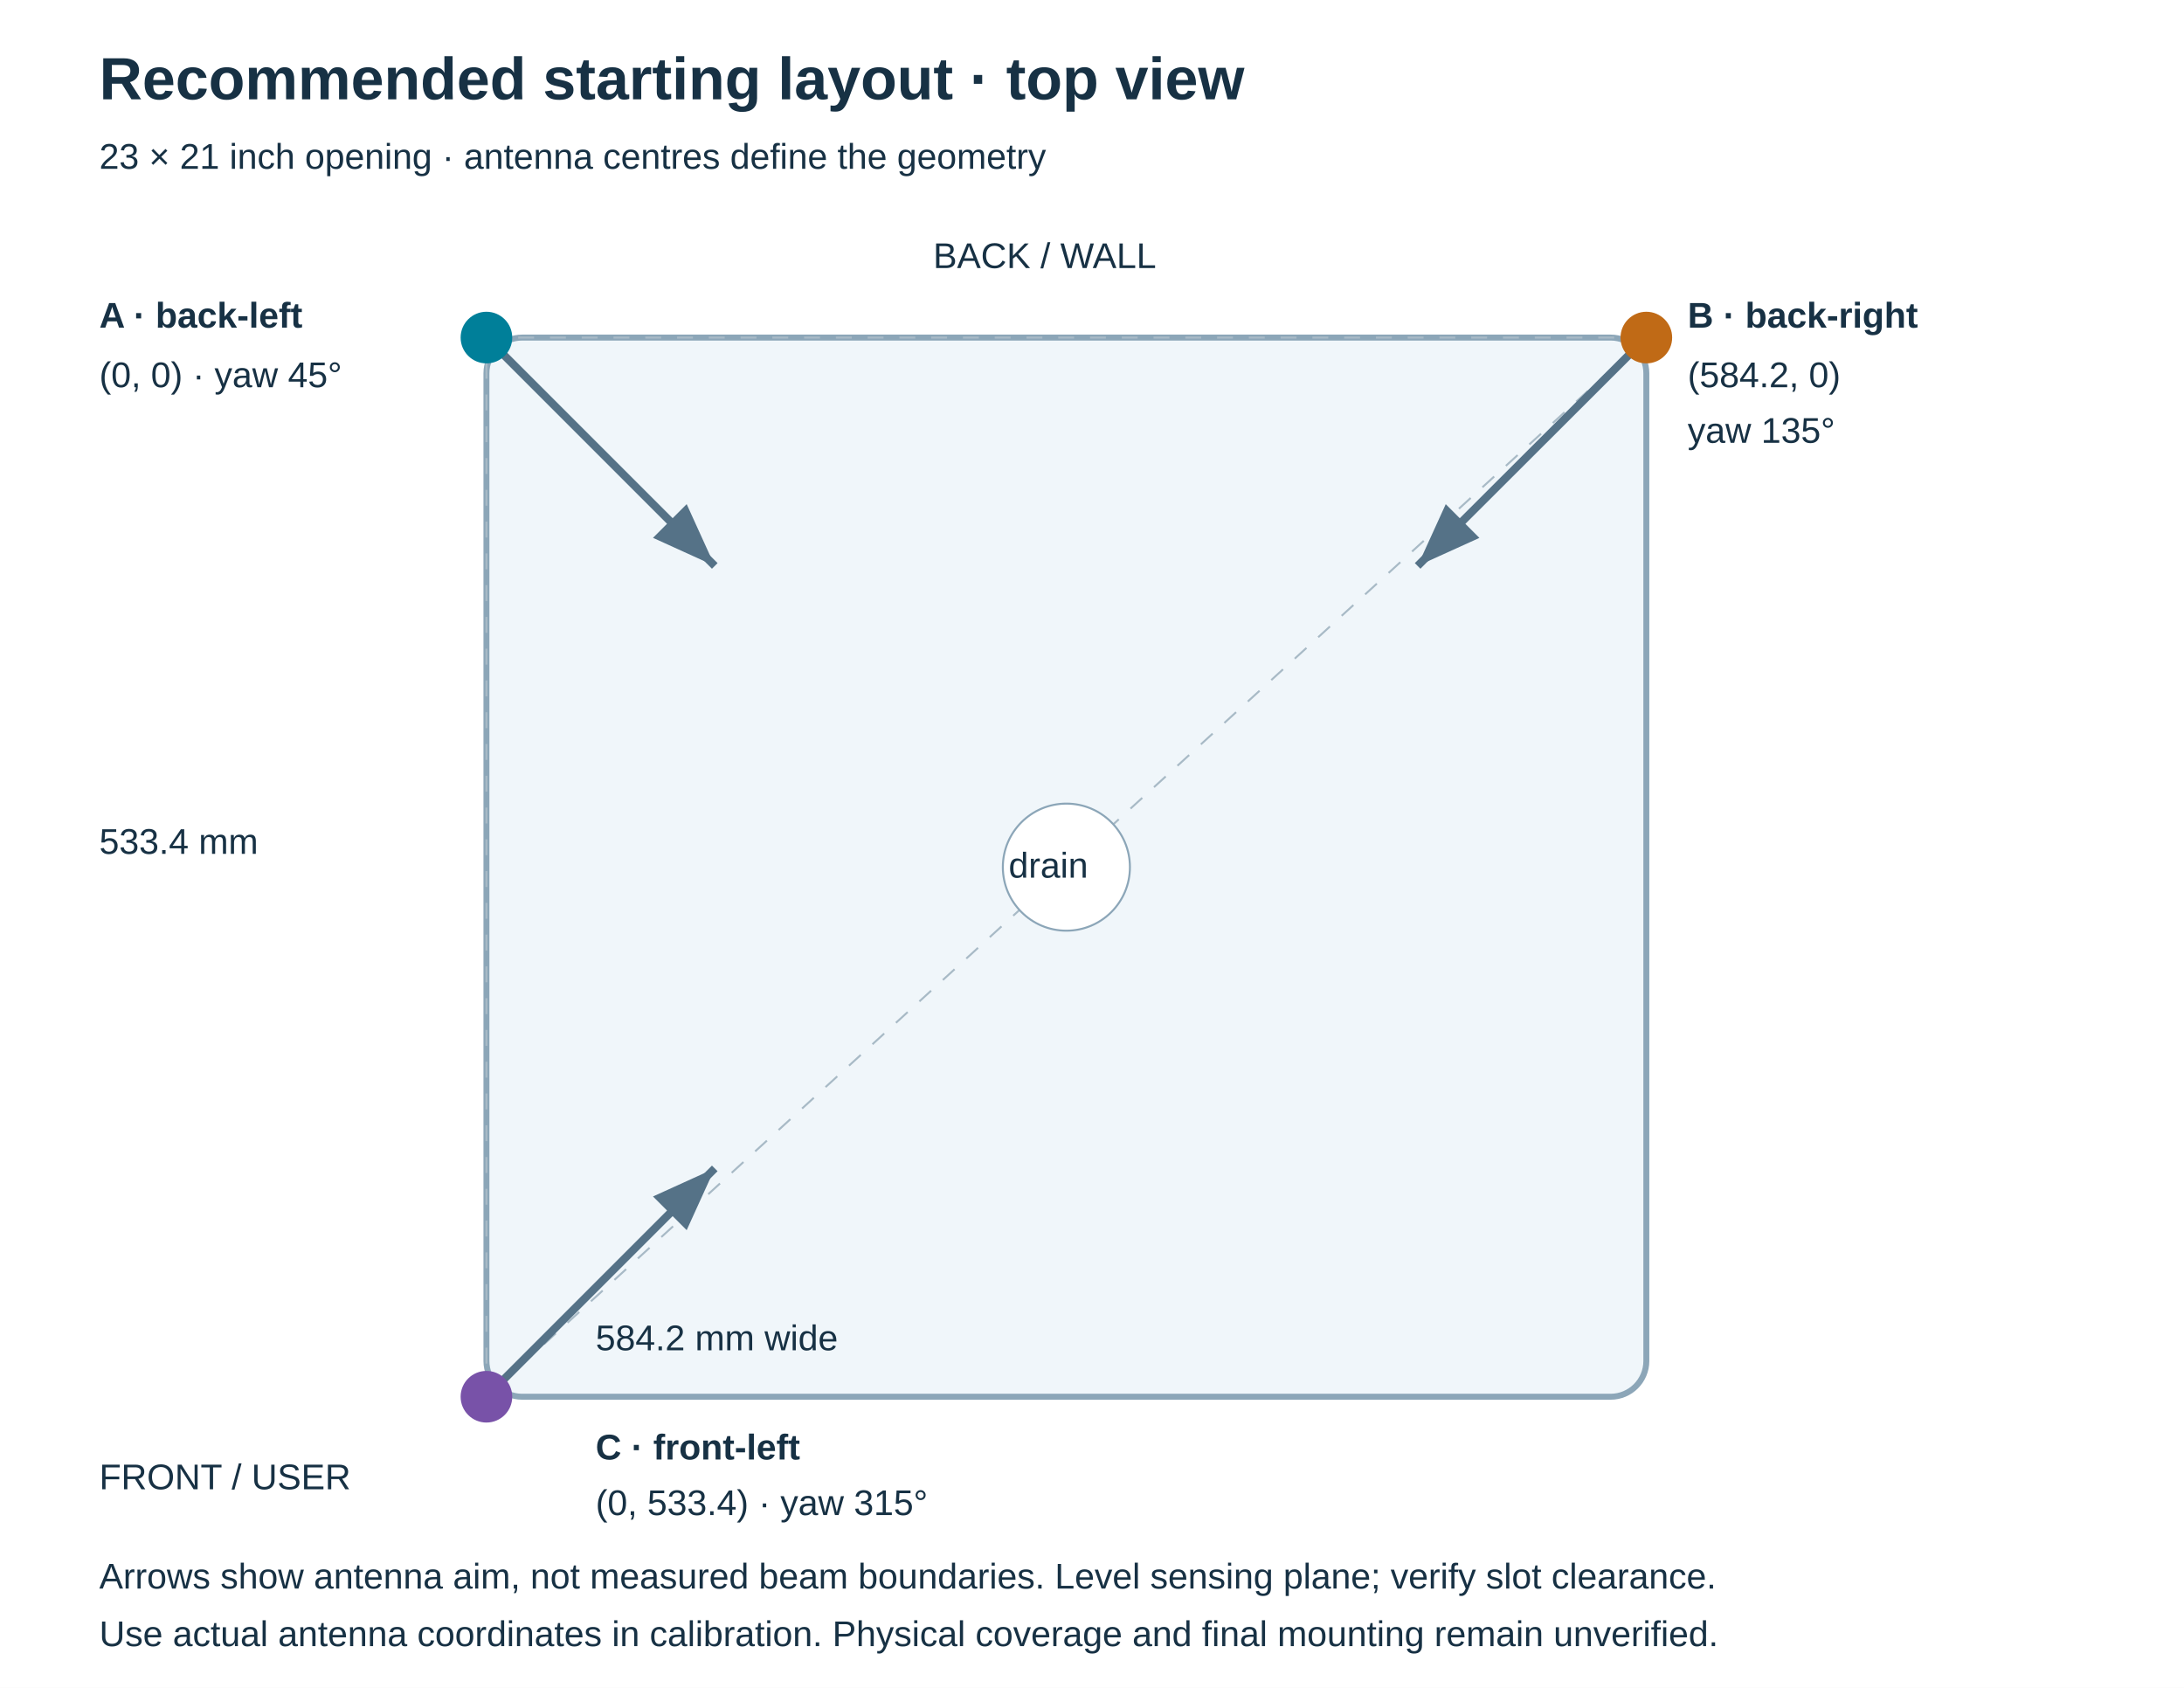
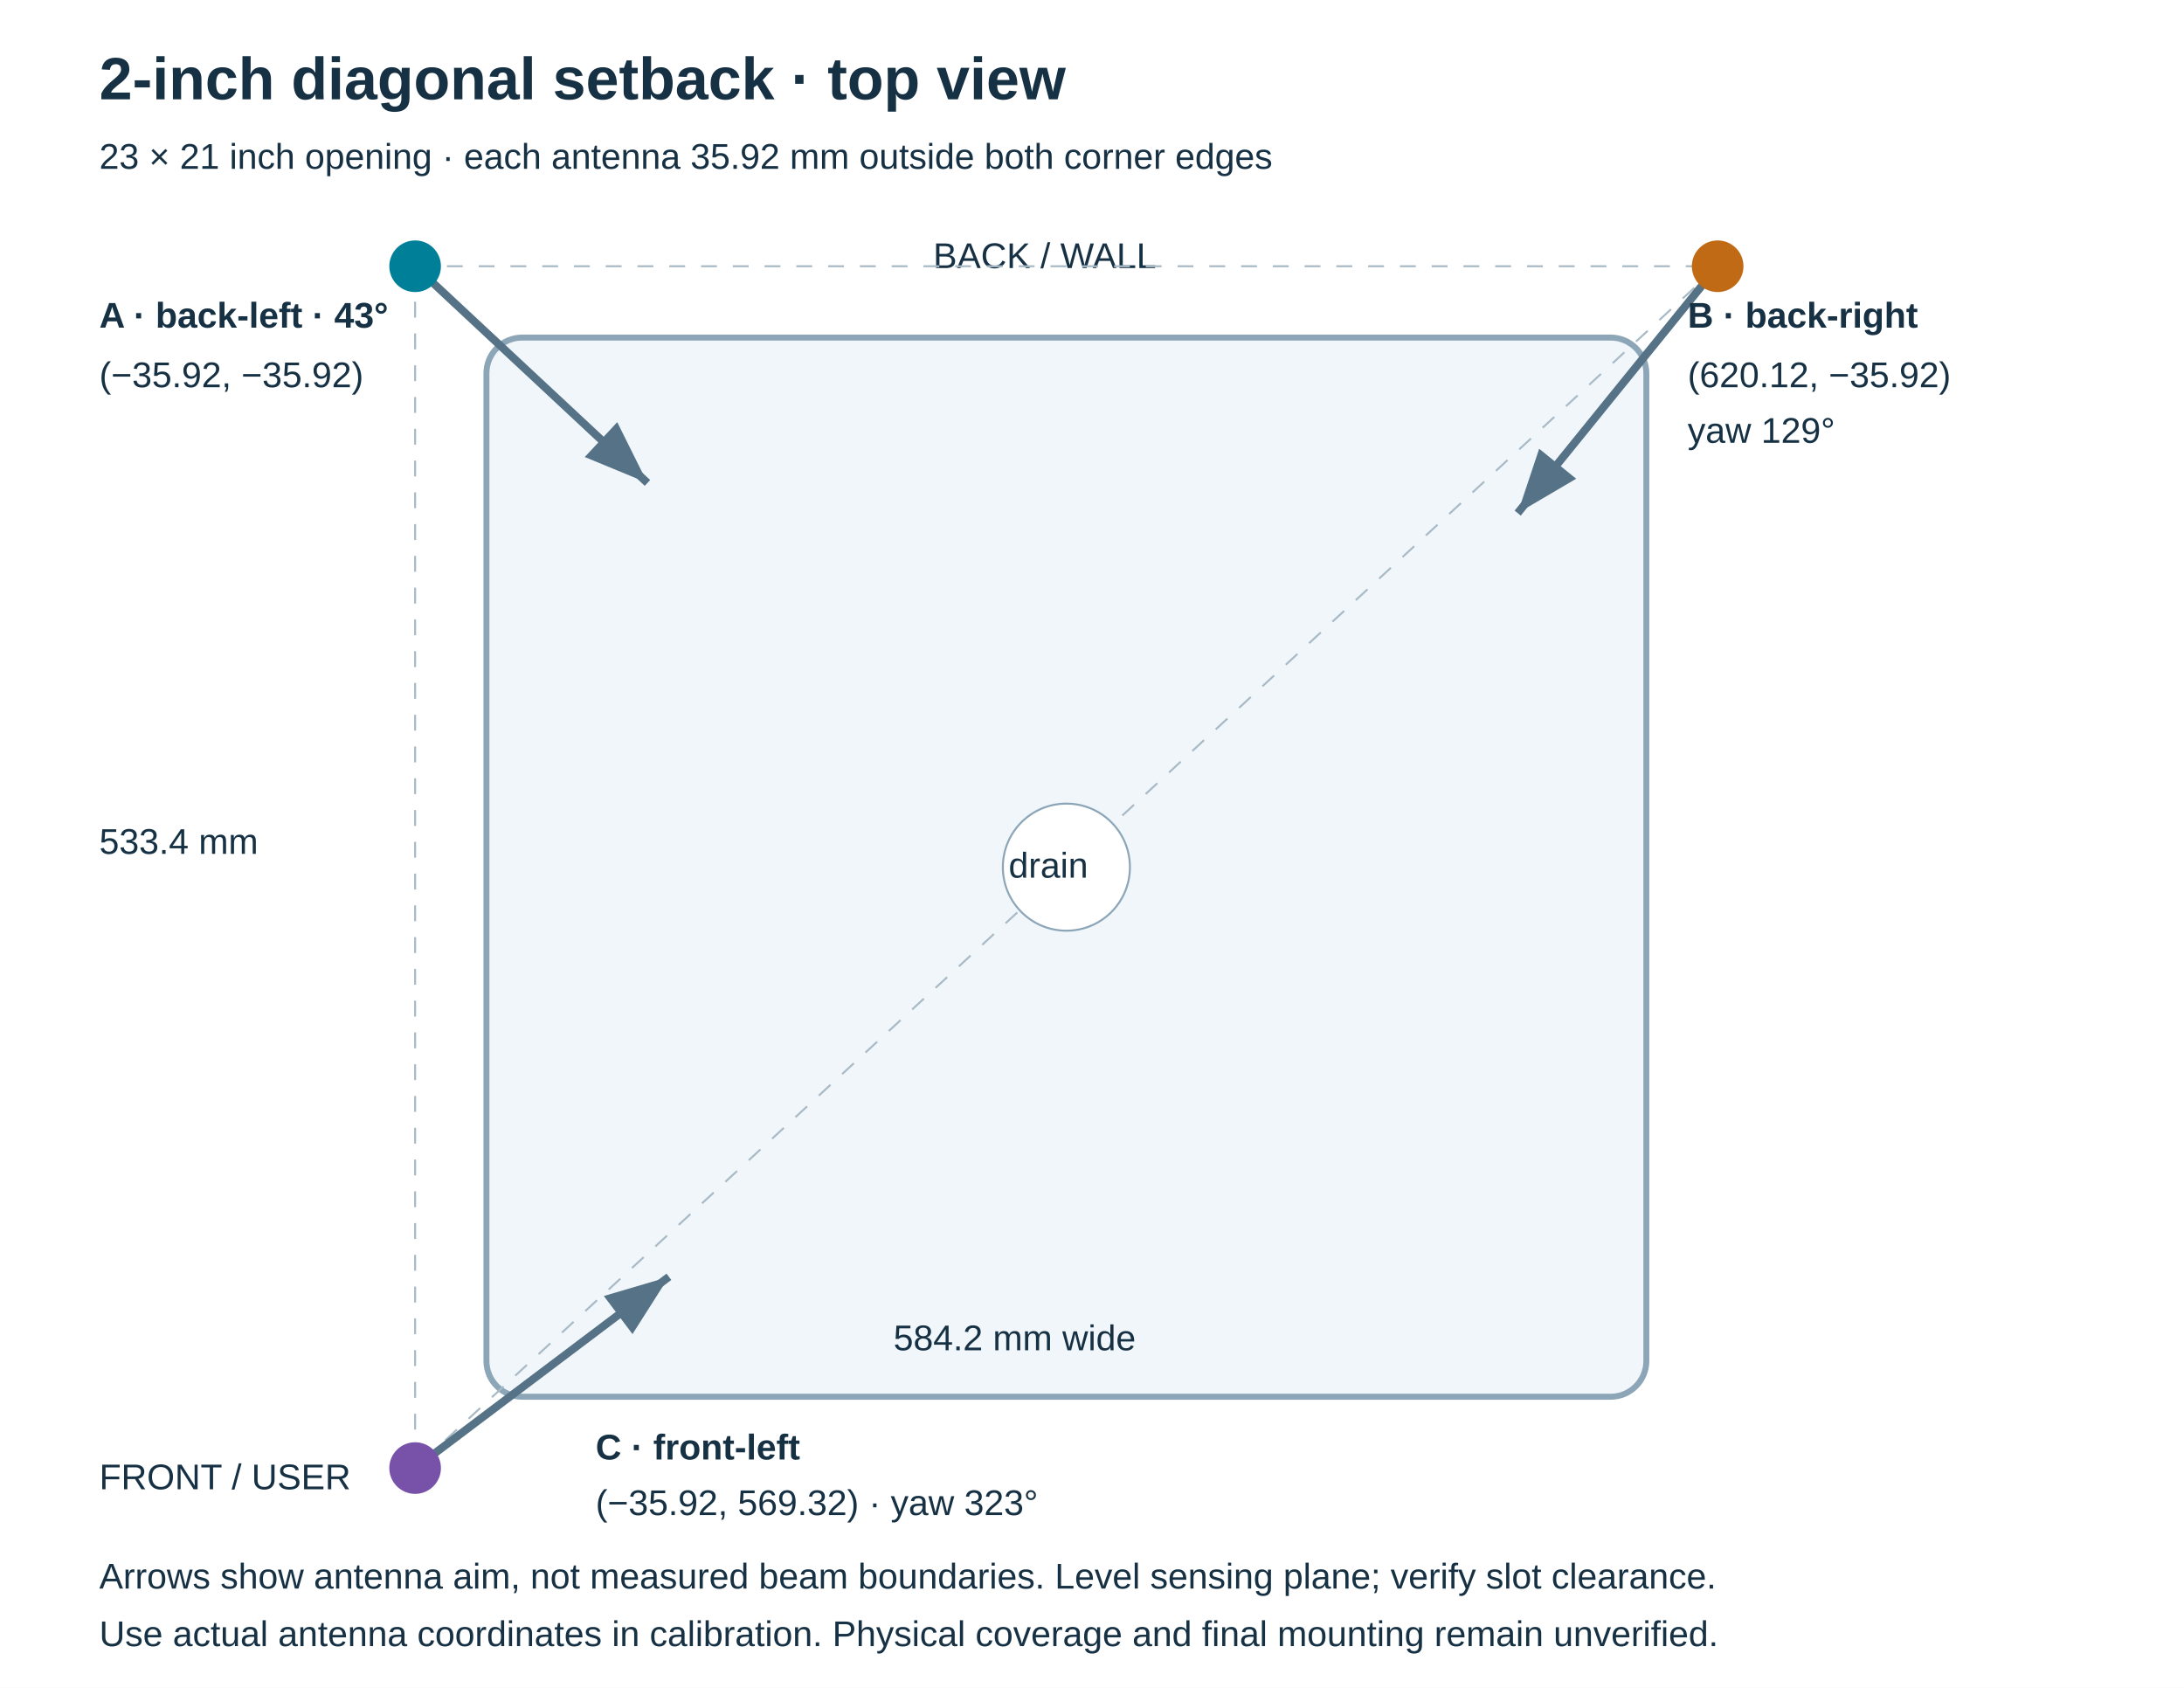
<svg xmlns="http://www.w3.org/2000/svg" width="1100" height="850" viewBox="0 0 1100 850" role="img" aria-label="Three sensor placement around sink">
  <defs>
    <marker id="a" markerWidth="10" markerHeight="10" refX="8" refY="3" orient="auto">
      <path d="M0 0 L8 3 L0 6" fill="#557287" />
    </marker>
  </defs>
  <style>text{font-family:Arial,sans-serif;fill:#173144;font-size:18px}.title{font-size:30px;font-weight:bold}</style>
  <rect width="1100" height="850" fill="white" />
-   <text x="50" y="50" class="title">Recommended starting layout · top view</text>
-   <text x="50" y="85">23 × 21 inch opening · antenna centres define the geometry</text>
+   <text x="50" y="50" class="title">2-inch diagonal setback · top view</text>
+   <text x="50" y="85">23 × 21 inch opening · each antenna 35.92 mm outside both corner edges</text>
  <text x="470" y="135">BACK / WALL</text>
  <rect x="245" y="170" width="584.2" height="533.4" rx="18" fill="#f0f6fa" stroke="#8ca6b8" stroke-width="3" />
-   <path d="M245 170 L829.2 170 L245 703.4 Z" fill="none" stroke="#a8bac6" stroke-dasharray="8 8" />
+   <path d="M209.08 134.08 L865.12 134.08 L209.08 739.32 Z" fill="none" stroke="#a8bac6" stroke-dasharray="8 8" />
  <circle cx="537.1" cy="436.7" r="32" fill="#fff" stroke="#8ca6b8" />
  <text x="508" y="442">drain</text>
-   <path d="M245 170 L360 285" fill="none" stroke="#557287" stroke-width="4" marker-end="url(#a)" />
-   <path d="M829.2 170 L714 285" fill="none" stroke="#557287" stroke-width="4" marker-end="url(#a)" />
-   <path d="M245 703.4 L360 588.4" fill="none" stroke="#557287" stroke-width="4" marker-end="url(#a)" />
-   <circle cx="245" cy="170" r="13" fill="#007f99" />
-   <circle cx="829.2" cy="170" r="13" fill="#c06a16" />
-   <circle cx="245" cy="703.4" r="13" fill="#7852a8" />
-   <text x="50" y="165" style="font-weight:bold">A · back-left</text>
-   <text x="50" y="195">(0, 0) · yaw 45°</text>
+   <path d="M209.08 134.08 L326.1 243.2" fill="none" stroke="#557287" stroke-width="4" marker-end="url(#a)" />
+   <path d="M865.12 134.08 L764.4 258.4" fill="none" stroke="#557287" stroke-width="4" marker-end="url(#a)" />
+   <path d="M209.08 739.32 L336.9 643.0" fill="none" stroke="#557287" stroke-width="4" marker-end="url(#a)" />
+   <circle cx="209.08" cy="134.08" r="13" fill="#007f99" />
+   <circle cx="865.12" cy="134.08" r="13" fill="#c06a16" />
+   <circle cx="209.08" cy="739.32" r="13" fill="#7852a8" />
+   <text x="50" y="165" style="font-weight:bold">A · back-left · 43°</text>
+   <text x="50" y="195">(−35.92, −35.92)</text>
  <text x="850" y="165" style="font-weight:bold">B · back-right</text>
-   <text x="850" y="195">(584.2, 0)</text>
-   <text x="850" y="223">yaw 135°</text>
+   <text x="850" y="195">(620.12, −35.92)</text>
+   <text x="850" y="223">yaw 129°</text>
  <text x="300" y="735" style="font-weight:bold">C · front-left</text>
-   <text x="300" y="763">(0, 533.4) · yaw 315°</text>
+   <text x="300" y="763">(−35.92, 569.32) · yaw 323°</text>
  <text x="50" y="430">533.4 mm</text>
-   <text x="300" y="680">584.2 mm wide</text>
+   <text x="450" y="680">584.2 mm wide</text>
  <text x="50" y="750">FRONT / USER</text>
  <text x="50" y="800">Arrows show antenna aim, not measured beam boundaries. Level sensing plane; verify slot clearance.</text>
  <text x="50" y="829">Use actual antenna coordinates in calibration. Physical coverage and final mounting remain unverified.</text>
</svg>
